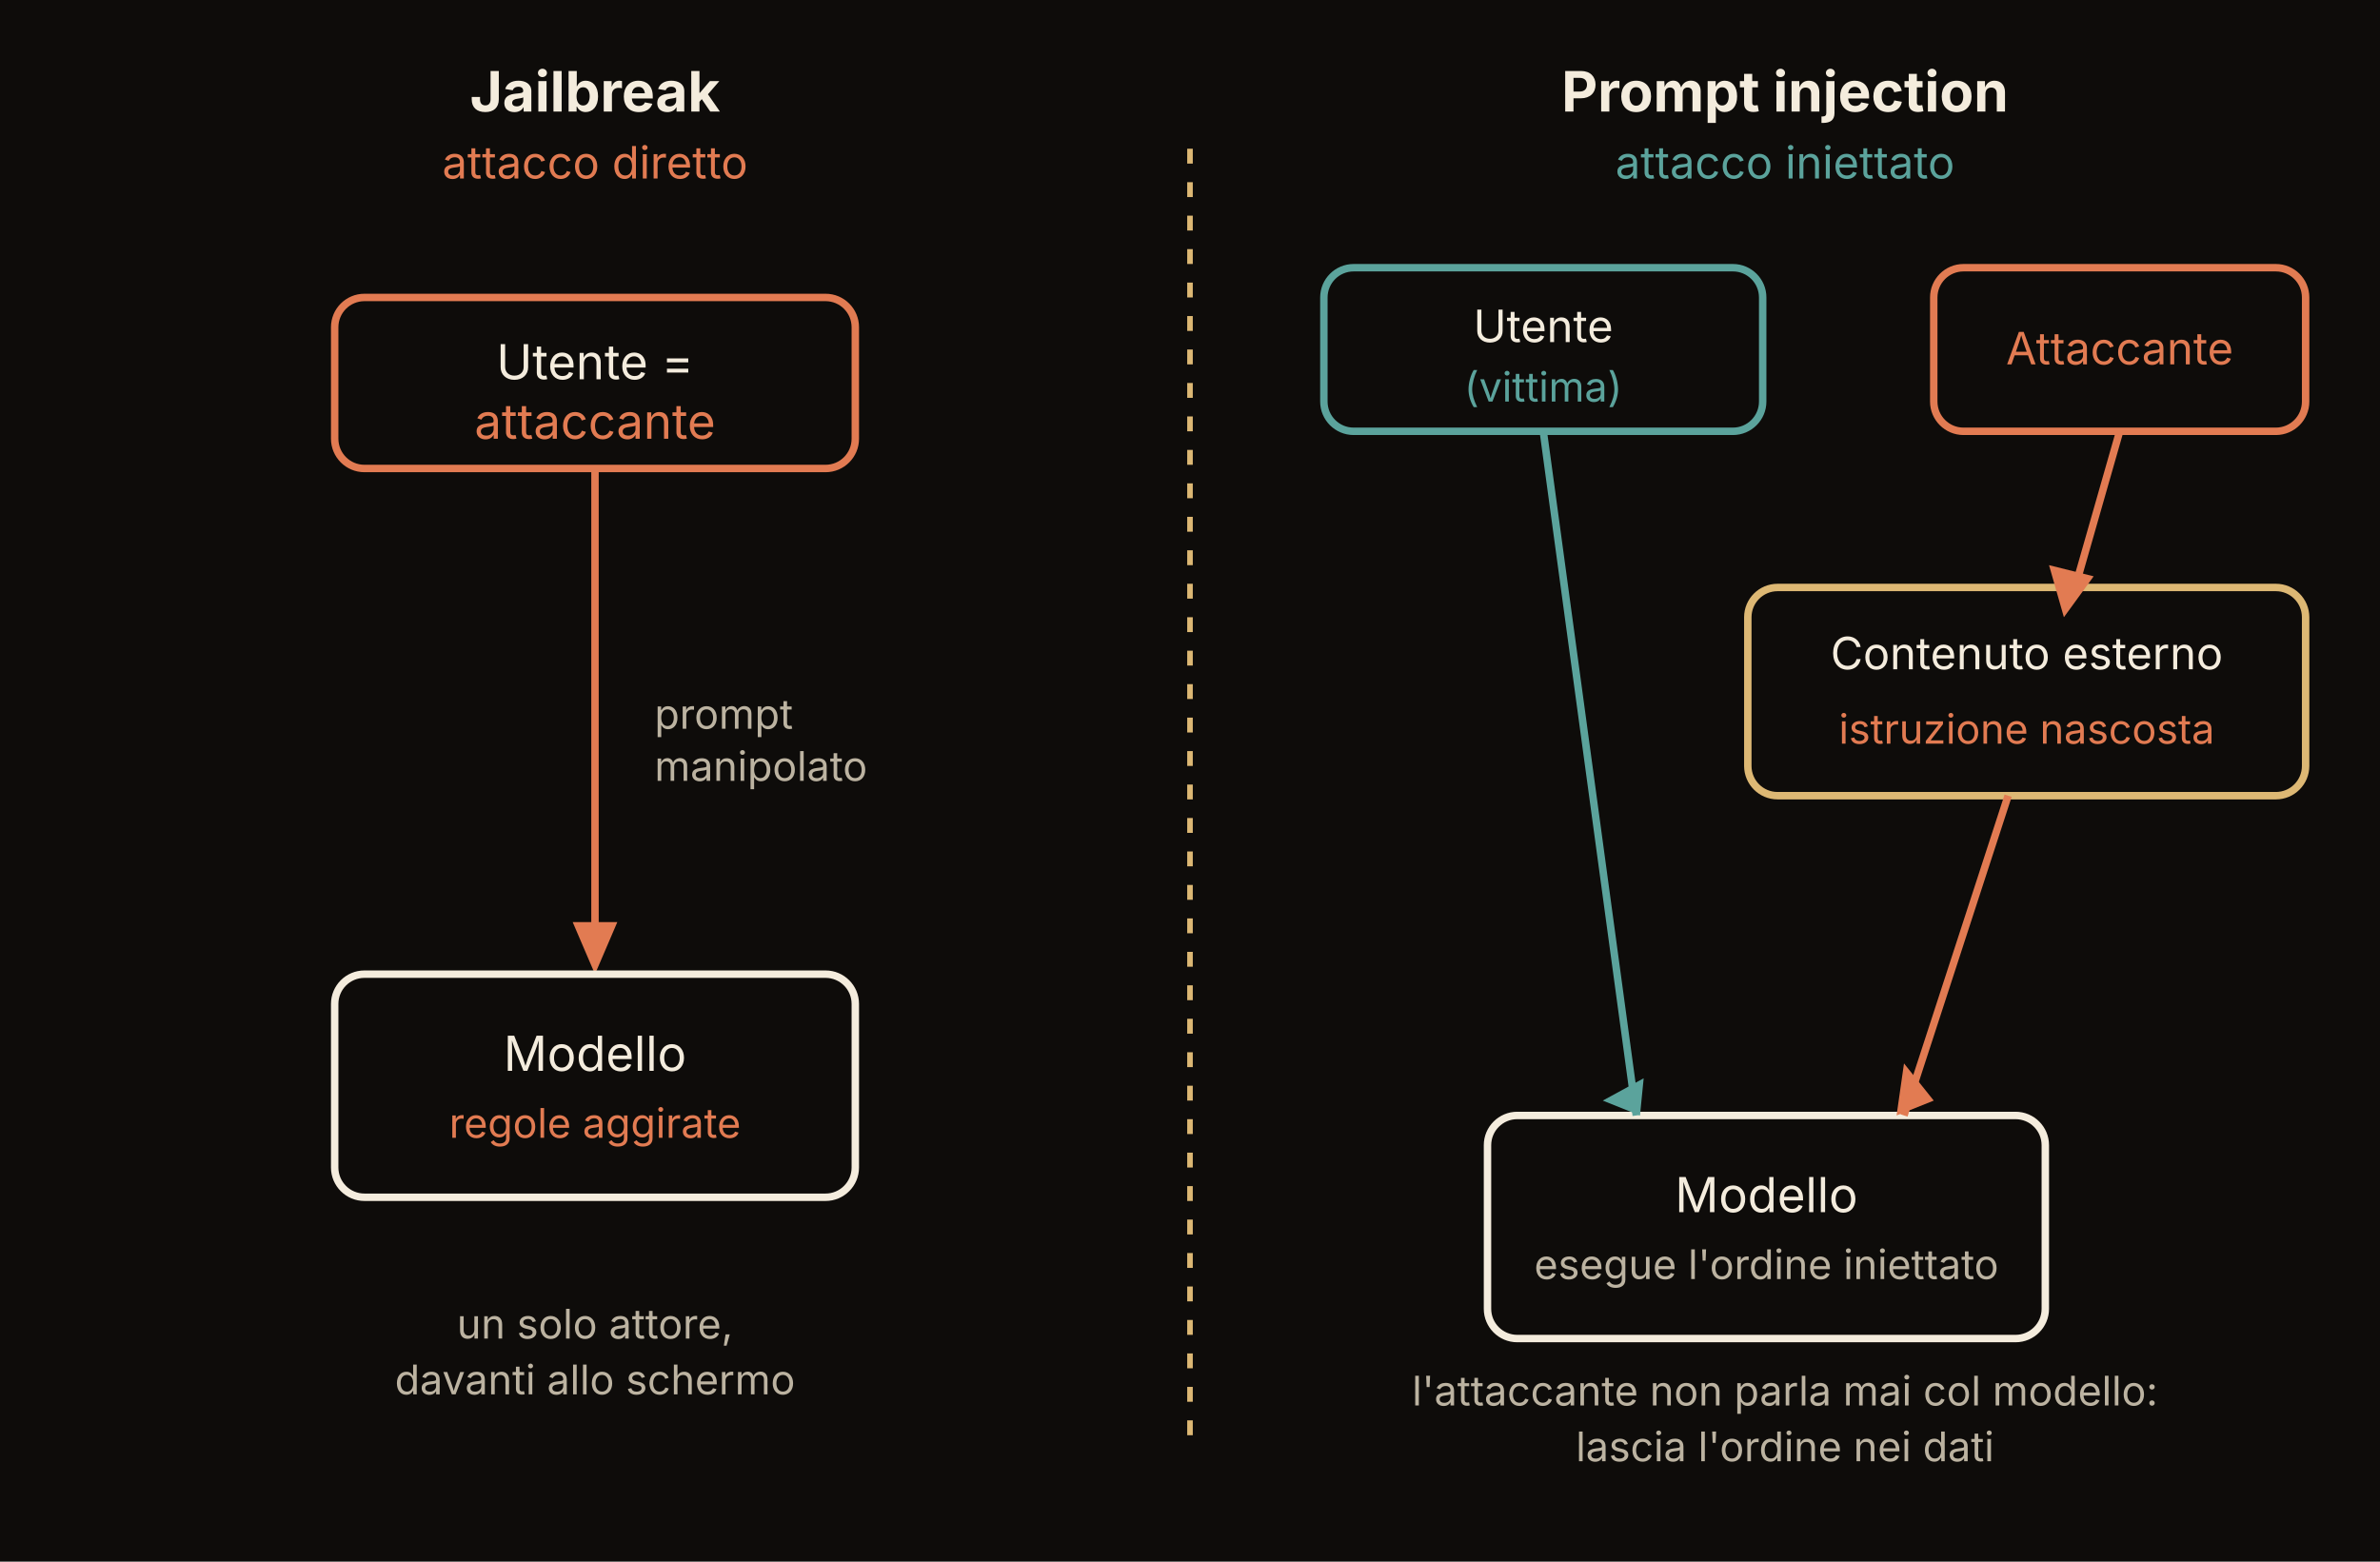
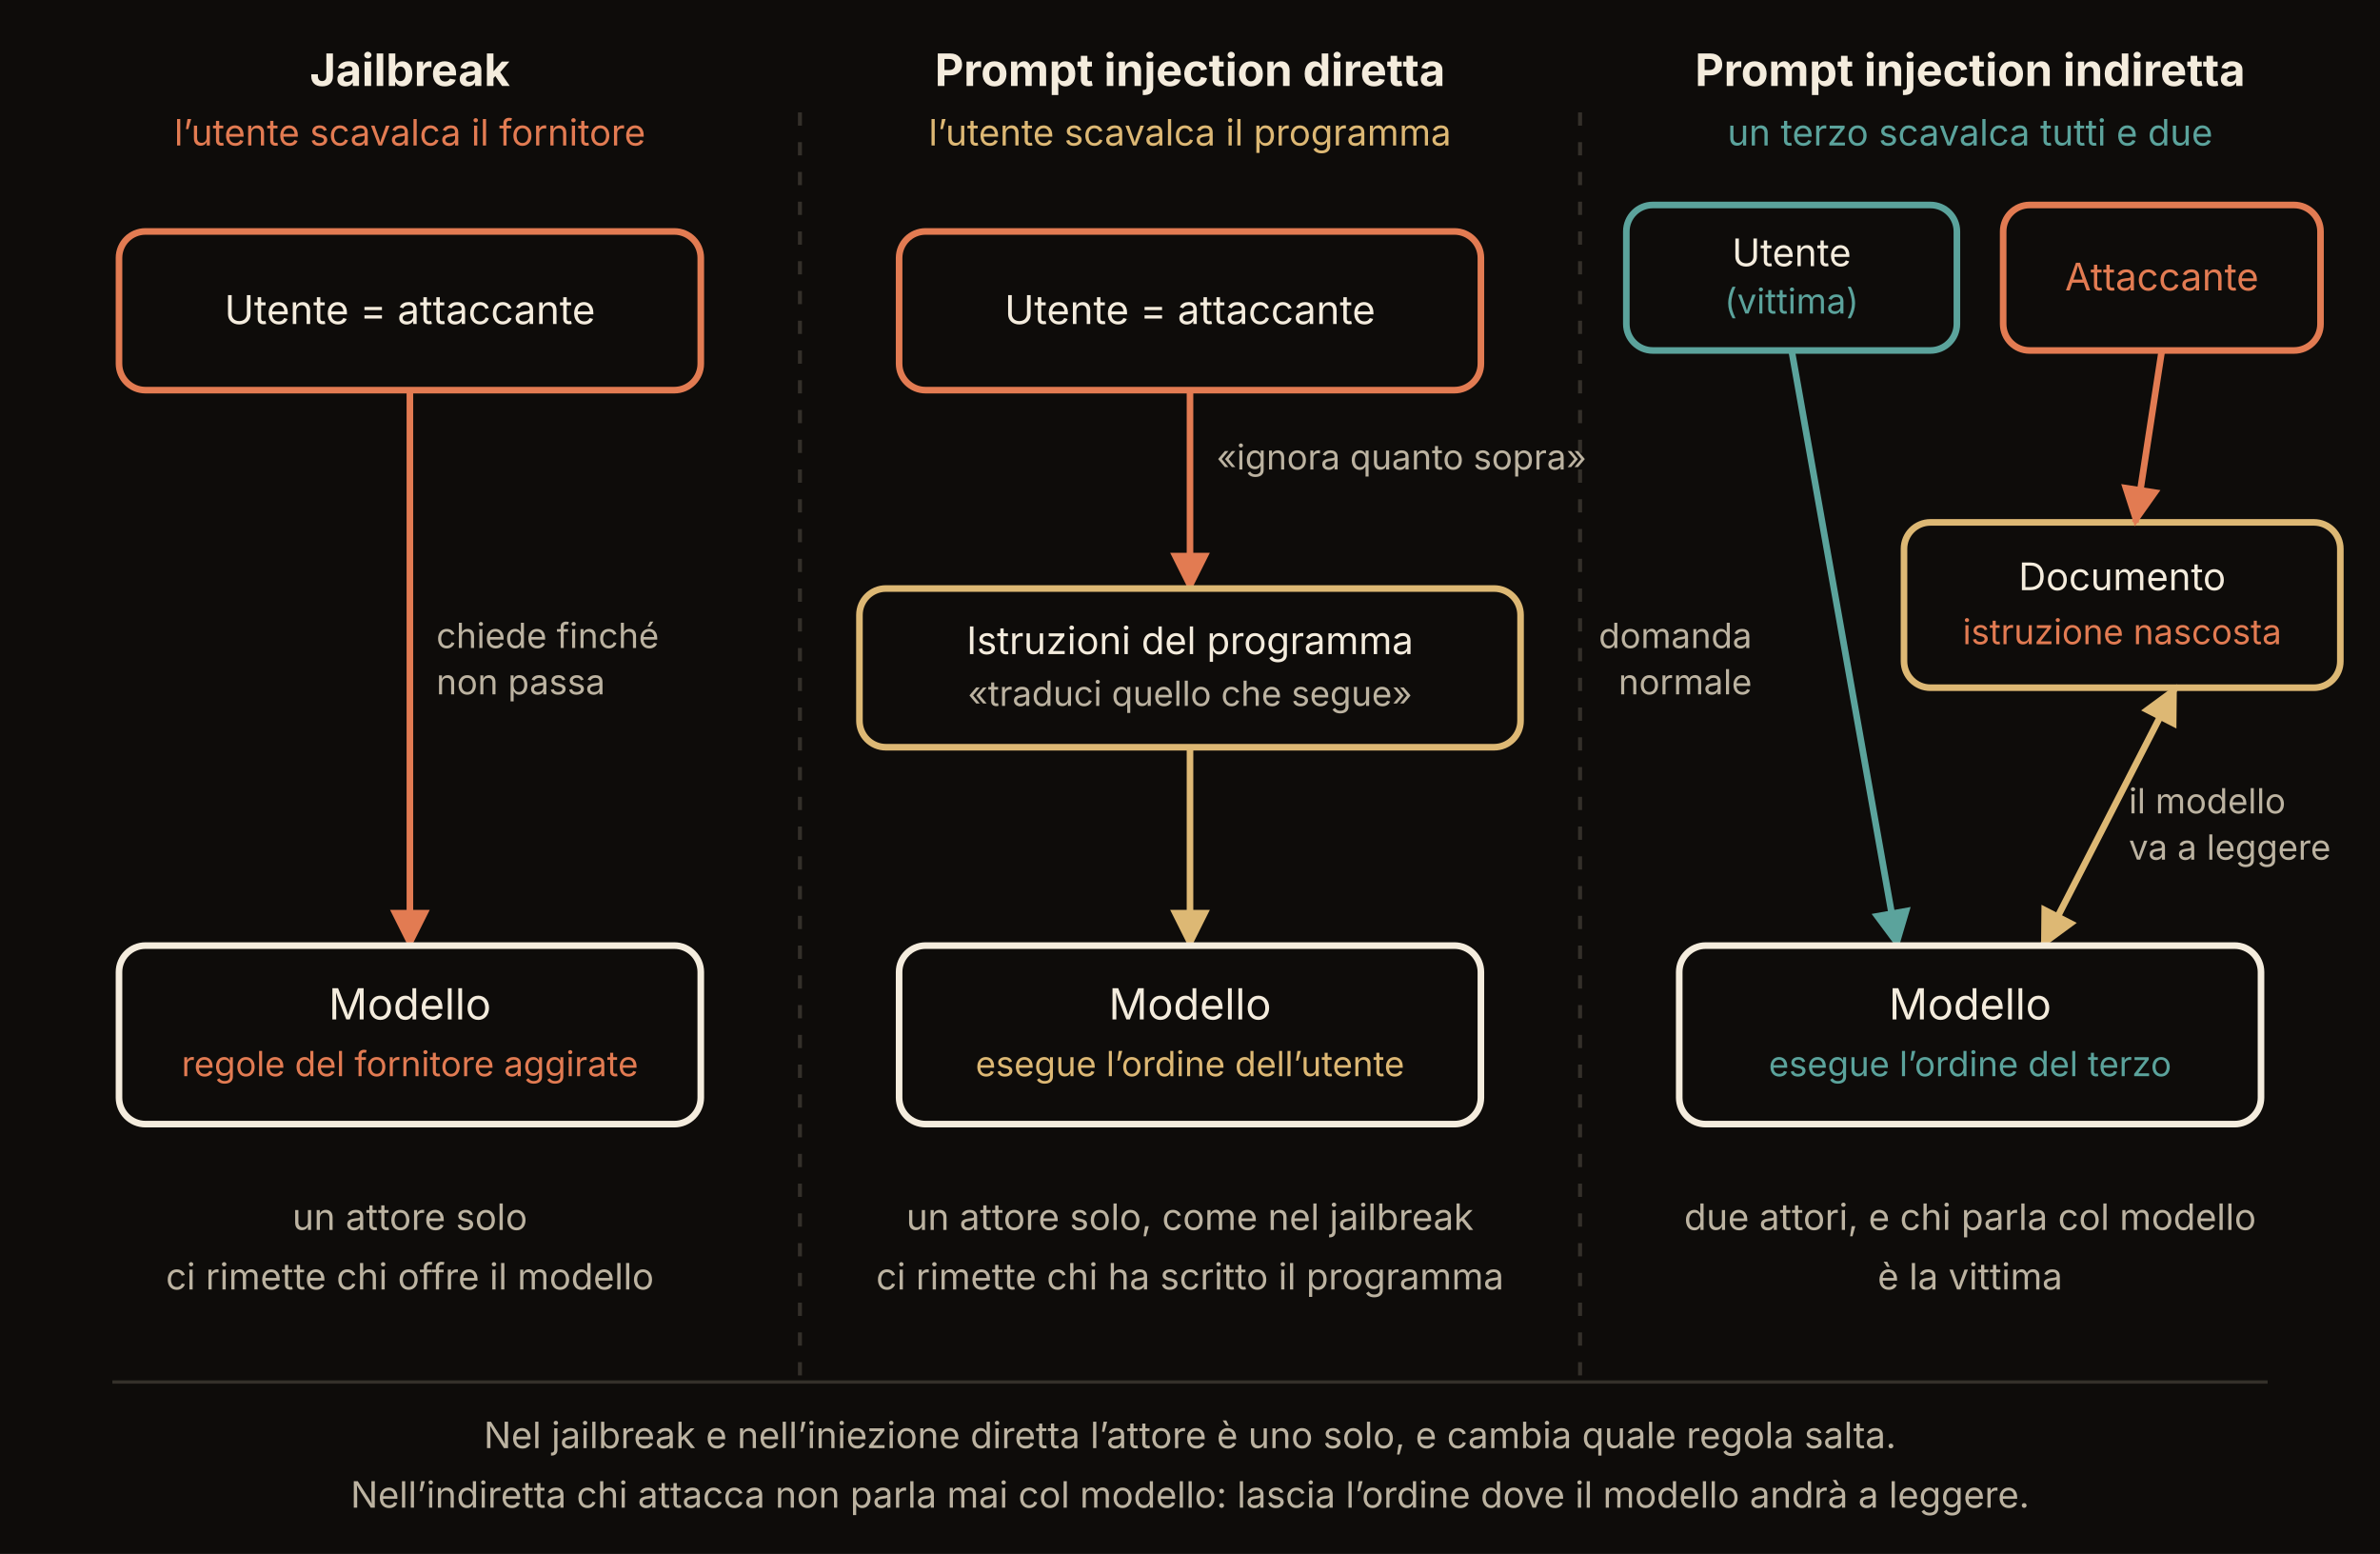
- <svg xmlns="http://www.w3.org/2000/svg" viewBox="0 0 640 420" width="100%" role="img" aria-label="Confronto tra jailbreak (attacco diretto) e prompt injection (attacco iniettato)">
-   <rect x="0" y="0" width="640" height="420" fill="#0E0C0A" />
-   <line x1="320" y1="40" x2="320" y2="390" stroke="#DDB874" stroke-width="1.5" stroke-dasharray="4 5" />
-   <text x="160" y="30" text-anchor="middle" font-family="Inter, system-ui, sans-serif" font-size="15" font-weight="bold" fill="#F4ECDD">Jailbreak</text>
-   <text x="160" y="48" text-anchor="middle" font-family="Inter, system-ui, sans-serif" font-size="12" fill="#E27B52">attacco diretto</text>
-   <text x="480" y="30" text-anchor="middle" font-family="Inter, system-ui, sans-serif" font-size="15" font-weight="bold" fill="#F4ECDD">Prompt injection</text>
-   <text x="480" y="48" text-anchor="middle" font-family="Inter, system-ui, sans-serif" font-size="12" fill="#5BA39C">attacco iniettato</text>
-   <rect x="90" y="80" width="140" height="46" rx="8" fill="#0E0C0A" stroke="#E27B52" stroke-width="2" />
-   <text x="160" y="102" text-anchor="middle" font-family="Inter, system-ui, sans-serif" font-size="13" fill="#F4ECDD">Utente =</text>
-   <text x="160" y="118" text-anchor="middle" font-family="Inter, system-ui, sans-serif" font-size="13" fill="#E27B52">attaccante</text>
-   <line x1="160" y1="126" x2="160" y2="252" stroke="#E27B52" stroke-width="2" />
-   <polygon points="160,262 154,248 166,248" fill="#E27B52" />
-   <text x="176" y="196" text-anchor="start" font-family="Inter, system-ui, sans-serif" font-size="11" fill="#BCB3A1">prompt</text>
-   <text x="176" y="210" text-anchor="start" font-family="Inter, system-ui, sans-serif" font-size="11" fill="#BCB3A1">manipolato</text>
-   <rect x="90" y="262" width="140" height="60" rx="8" fill="#0E0C0A" stroke="#F4ECDD" stroke-width="2" />
-   <text x="160" y="288" text-anchor="middle" font-family="Inter, system-ui, sans-serif" font-size="13" fill="#F4ECDD">Modello</text>
-   <text x="160" y="306" text-anchor="middle" font-family="Inter, system-ui, sans-serif" font-size="11" fill="#E27B52">regole aggirate</text>
-   <text x="160" y="360" text-anchor="middle" font-family="Inter, system-ui, sans-serif" font-size="11" fill="#BCB3A1">un solo attore,</text>
-   <text x="160" y="375" text-anchor="middle" font-family="Inter, system-ui, sans-serif" font-size="11" fill="#BCB3A1">davanti allo schermo</text>
-   <rect x="356" y="72" width="118" height="44" rx="8" fill="#0E0C0A" stroke="#5BA39C" stroke-width="2" />
-   <text x="415" y="92" text-anchor="middle" font-family="Inter, system-ui, sans-serif" font-size="12" fill="#F4ECDD">Utente</text>
-   <text x="415" y="108" text-anchor="middle" font-family="Inter, system-ui, sans-serif" font-size="11" fill="#5BA39C">(vittima)</text>
-   <rect x="520" y="72" width="100" height="44" rx="8" fill="#0E0C0A" stroke="#E27B52" stroke-width="2" />
-   <text x="570" y="98" text-anchor="middle" font-family="Inter, system-ui, sans-serif" font-size="12" fill="#E27B52">Attaccante</text>
-   <rect x="470" y="158" width="150" height="56" rx="8" fill="#0E0C0A" stroke="#DDB874" stroke-width="2" />
-   <text x="545" y="180" text-anchor="middle" font-family="Inter, system-ui, sans-serif" font-size="12" fill="#F4ECDD">Contenuto esterno</text>
-   <text x="545" y="200" text-anchor="middle" font-family="Inter, system-ui, sans-serif" font-size="11" fill="#E27B52">istruzione nascosta</text>
-   <rect x="400" y="300" width="150" height="60" rx="8" fill="#0E0C0A" stroke="#F4ECDD" stroke-width="2" />
-   <text x="475" y="326" text-anchor="middle" font-family="Inter, system-ui, sans-serif" font-size="13" fill="#F4ECDD">Modello</text>
-   <text x="475" y="344" text-anchor="middle" font-family="Inter, system-ui, sans-serif" font-size="11" fill="#BCB3A1">esegue l'ordine iniettato</text>
-   <line x1="570" y1="116" x2="558" y2="158" stroke="#E27B52" stroke-width="2" />
-   <polygon points="555,166 551,152 563,155" fill="#E27B52" />
-   <line x1="415" y1="116" x2="440" y2="300" stroke="#5BA39C" stroke-width="2" />
-   <polygon points="441,300 431,296 442,290" fill="#5BA39C" />
-   <line x1="540" y1="214" x2="512" y2="300" stroke="#E27B52" stroke-width="2" />
-   <polygon points="510,300 512,286 520,296" fill="#E27B52" />
-   <text x="480" y="378" text-anchor="middle" font-family="Inter, system-ui, sans-serif" font-size="11" fill="#BCB3A1">l'attaccante non parla mai col modello:</text>
-   <text x="480" y="393" text-anchor="middle" font-family="Inter, system-ui, sans-serif" font-size="11" fill="#BCB3A1">lascia l'ordine nei dati</text>
+ <svg xmlns="http://www.w3.org/2000/svg" viewBox="0 0 720 470" width="100%" role="img" aria-label="Tre schemi affiancati. A sinistra il jailbreak: una scatola sola, «utente uguale attaccante», con una freccia che scende al modello, e sotto la riga «ci rimette chi offre il modello». In mezzo la prompt injection diretta: lo stesso attore solo, ma fra lui e il modello c'e' una scatola con le istruzioni del programma, «traduci quello che segue», che il suo «ignora quanto sopra» scavalca; ci rimette chi ha scritto il programma. A destra la prompt injection indiretta: due scatole in alto, l'utente vittima e un attaccante distinto; l'attaccante nasconde un'istruzione dentro un documento, l'utente manda al modello una domanda normale, e una freccia a due punte fra documento e modello dice che e' il modello ad andare a leggere e a portarsi il testo in contesto. L'attaccante non parla mai col modello.">
+   <defs>
+     <marker id="fB5532C" viewBox="0 0 10 10" refX="9" refY="5" markerWidth="6" markerHeight="6" orient="auto-start-reverse">
+       <path d="M0,0 L10,5 L0,10 z" fill="#E27B52" />
+     </marker>
+     <marker id="f2D5A5C" viewBox="0 0 10 10" refX="9" refY="5" markerWidth="6" markerHeight="6" orient="auto-start-reverse">
+       <path d="M0,0 L10,5 L0,10 z" fill="#5BA39C" />
+     </marker>
+     <marker id="fC9A961" viewBox="0 0 10 10" refX="9" refY="5" markerWidth="6" markerHeight="6" orient="auto-start-reverse">
+       <path d="M0,0 L10,5 L0,10 z" fill="#DDB874" />
+     </marker>
+   </defs>
+   <rect x="0" y="0" width="720" height="470" fill="#0E0C0A" />
+   <line x1="242" y1="34" x2="242" y2="418" stroke="#34302A" stroke-width="1.2" stroke-dasharray="4 5" />
+   <line x1="478" y1="34" x2="478" y2="418" stroke="#34302A" stroke-width="1.2" stroke-dasharray="4 5" />
+   <text x="124" y="26" text-anchor="middle" font-family="Inter, system-ui, sans-serif" font-size="13.5" fill="#F4ECDD" font-weight="bold">Jailbreak</text>
+   <text x="124" y="44" text-anchor="middle" font-family="Inter, system-ui, sans-serif" font-size="11" fill="#E27B52">l’utente scavalca il fornitore</text>
+   <text x="360" y="26" text-anchor="middle" font-family="Inter, system-ui, sans-serif" font-size="13.5" fill="#F4ECDD" font-weight="bold">Prompt injection diretta</text>
+   <text x="360" y="44" text-anchor="middle" font-family="Inter, system-ui, sans-serif" font-size="11" fill="#DDB874">l’utente scavalca il programma</text>
+   <text x="596" y="26" text-anchor="middle" font-family="Inter, system-ui, sans-serif" font-size="13.5" fill="#F4ECDD" font-weight="bold">Prompt injection indiretta</text>
+   <text x="596" y="44" text-anchor="middle" font-family="Inter, system-ui, sans-serif" font-size="11" fill="#5BA39C">un terzo scavalca tutti e due</text>
+   <rect x="36.0" y="70" width="176" height="48" rx="8" fill="#0E0C0A" stroke="#E27B52" stroke-width="2" />
+   <text x="124" y="98.0" text-anchor="middle" font-family="Inter, system-ui, sans-serif" font-size="12" fill="#F4ECDD">Utente = attaccante</text>
+   <line x1="124" y1="118" x2="124" y2="286" stroke="#E27B52" stroke-width="2" marker-end="url(#fB5532C)" />
+   <text x="132.0" y="196.0" text-anchor="start" font-family="Inter, system-ui, sans-serif" font-size="10.5" fill="#BCB3A1">chiede finché</text>
+   <text x="132.0" y="210.0" text-anchor="start" font-family="Inter, system-ui, sans-serif" font-size="10.5" fill="#BCB3A1">non passa</text>
+   <rect x="36.0" y="286" width="176" height="54" rx="8" fill="#0E0C0A" stroke="#F4ECDD" stroke-width="2" />
+   <text x="124" y="308.333" text-anchor="middle" font-family="Inter, system-ui, sans-serif" font-size="13" fill="#F4ECDD">Modello</text>
+   <text x="124" y="325.5" text-anchor="middle" font-family="Inter, system-ui, sans-serif" font-size="10.5" fill="#E27B52">regole del fornitore aggirate</text>
+   <text x="124" y="372" text-anchor="middle" font-family="Inter, system-ui, sans-serif" font-size="11" fill="#BCB3A1">un attore solo</text>
+   <text x="124" y="390" text-anchor="middle" font-family="Inter, system-ui, sans-serif" font-size="11" fill="#BCB3A1">ci rimette chi offre il modello</text>
+   <rect x="272.0" y="70" width="176" height="48" rx="8" fill="#0E0C0A" stroke="#E27B52" stroke-width="2" />
+   <text x="360" y="98.0" text-anchor="middle" font-family="Inter, system-ui, sans-serif" font-size="12" fill="#F4ECDD">Utente = attaccante</text>
+   <line x1="360" y1="118" x2="360" y2="178" stroke="#E27B52" stroke-width="2" marker-end="url(#fB5532C)" />
+   <text x="368.0" y="142.0" text-anchor="start" font-family="Inter, system-ui, sans-serif" font-size="10.5" fill="#BCB3A1">«ignora quanto sopra»</text>
+   <rect x="260.0" y="178" width="200" height="48" rx="8" fill="#0E0C0A" stroke="#DDB874" stroke-width="2" />
+   <text x="360" y="197.833" text-anchor="middle" font-family="Inter, system-ui, sans-serif" font-size="11.5" fill="#F4ECDD">Istruzioni del programma</text>
+   <text x="360" y="213.5" text-anchor="middle" font-family="Inter, system-ui, sans-serif" font-size="10.5" fill="#BCB3A1">«traduci quello che segue»</text>
+   <line x1="360" y1="226" x2="360" y2="286" stroke="#DDB874" stroke-width="2" marker-end="url(#fC9A961)" />
+   <rect x="272.0" y="286" width="176" height="54" rx="8" fill="#0E0C0A" stroke="#F4ECDD" stroke-width="2" />
+   <text x="360" y="308.333" text-anchor="middle" font-family="Inter, system-ui, sans-serif" font-size="13" fill="#F4ECDD">Modello</text>
+   <text x="360" y="325.5" text-anchor="middle" font-family="Inter, system-ui, sans-serif" font-size="10.5" fill="#DDB874">esegue l’ordine dell’utente</text>
+   <text x="360" y="372" text-anchor="middle" font-family="Inter, system-ui, sans-serif" font-size="11" fill="#BCB3A1">un attore solo, come nel jailbreak</text>
+   <text x="360" y="390" text-anchor="middle" font-family="Inter, system-ui, sans-serif" font-size="11" fill="#BCB3A1">ci rimette chi ha scritto il programma</text>
+   <rect x="492.0" y="62" width="100" height="44" rx="8" fill="#0E0C0A" stroke="#5BA39C" stroke-width="2" />
+   <text x="542" y="80.5" text-anchor="middle" font-family="Inter, system-ui, sans-serif" font-size="11.5" fill="#F4ECDD">Utente</text>
+   <text x="542" y="94.833" text-anchor="middle" font-family="Inter, system-ui, sans-serif" font-size="10.5" fill="#5BA39C">(vittima)</text>
+   <rect x="606.0" y="62" width="96" height="44" rx="8" fill="#0E0C0A" stroke="#E27B52" stroke-width="2" />
+   <text x="654" y="87.833" text-anchor="middle" font-family="Inter, system-ui, sans-serif" font-size="11.5" fill="#E27B52">Attaccante</text>
+   <rect x="576.0" y="158" width="132" height="50" rx="8" fill="#0E0C0A" stroke="#DDB874" stroke-width="2" />
+   <text x="642" y="178.5" text-anchor="middle" font-family="Inter, system-ui, sans-serif" font-size="11.5" fill="#F4ECDD">Documento</text>
+   <text x="642" y="194.833" text-anchor="middle" font-family="Inter, system-ui, sans-serif" font-size="10.5" fill="#E27B52">istruzione nascosta</text>
+   <line x1="654" y1="106" x2="646" y2="158" stroke="#E27B52" stroke-width="2" marker-end="url(#fB5532C)" />
+   <line x1="542" y1="106" x2="574" y2="286" stroke="#5BA39C" stroke-width="2" marker-end="url(#f2D5A5C)" />
+   <text x="530" y="196" text-anchor="end" font-family="Inter, system-ui, sans-serif" font-size="10.5" fill="#BCB3A1">domanda</text>
+   <text x="530" y="210" text-anchor="end" font-family="Inter, system-ui, sans-serif" font-size="10.5" fill="#BCB3A1">normale</text>
+   <line x1="658" y1="208" x2="618" y2="286" stroke="#DDB874" stroke-width="2" marker-end="url(#fC9A961)" marker-start="url(#fC9A961)" />
+   <text x="644" y="246" text-anchor="start" font-family="Inter, system-ui, sans-serif" font-size="10.5" fill="#BCB3A1">il modello</text>
+   <text x="644" y="260" text-anchor="start" font-family="Inter, system-ui, sans-serif" font-size="10.5" fill="#BCB3A1">va a leggere</text>
+   <rect x="508.0" y="286" width="176" height="54" rx="8" fill="#0E0C0A" stroke="#F4ECDD" stroke-width="2" />
+   <text x="596" y="308.333" text-anchor="middle" font-family="Inter, system-ui, sans-serif" font-size="13" fill="#F4ECDD">Modello</text>
+   <text x="596" y="325.5" text-anchor="middle" font-family="Inter, system-ui, sans-serif" font-size="10.5" fill="#5BA39C">esegue l’ordine del terzo</text>
+   <text x="596" y="372" text-anchor="middle" font-family="Inter, system-ui, sans-serif" font-size="11" fill="#BCB3A1">due attori, e chi parla col modello</text>
+   <text x="596" y="390" text-anchor="middle" font-family="Inter, system-ui, sans-serif" font-size="11" fill="#BCB3A1">è la vittima</text>
+   <line x1="34" y1="418" x2="686" y2="418" stroke="#34302A" stroke-width="1" />
+   <text x="360.0" y="438" text-anchor="middle" font-family="Inter, system-ui, sans-serif" font-size="11" fill="#BCB3A1">Nel jailbreak e nell’iniezione diretta l’attore è uno solo, e cambia quale regola salta.</text>
+   <text x="360.0" y="456" text-anchor="middle" font-family="Inter, system-ui, sans-serif" font-size="11" fill="#BCB3A1">Nell’indiretta chi attacca non parla mai col modello: lascia l’ordine dove il modello andrà a leggere.</text>
</svg>
